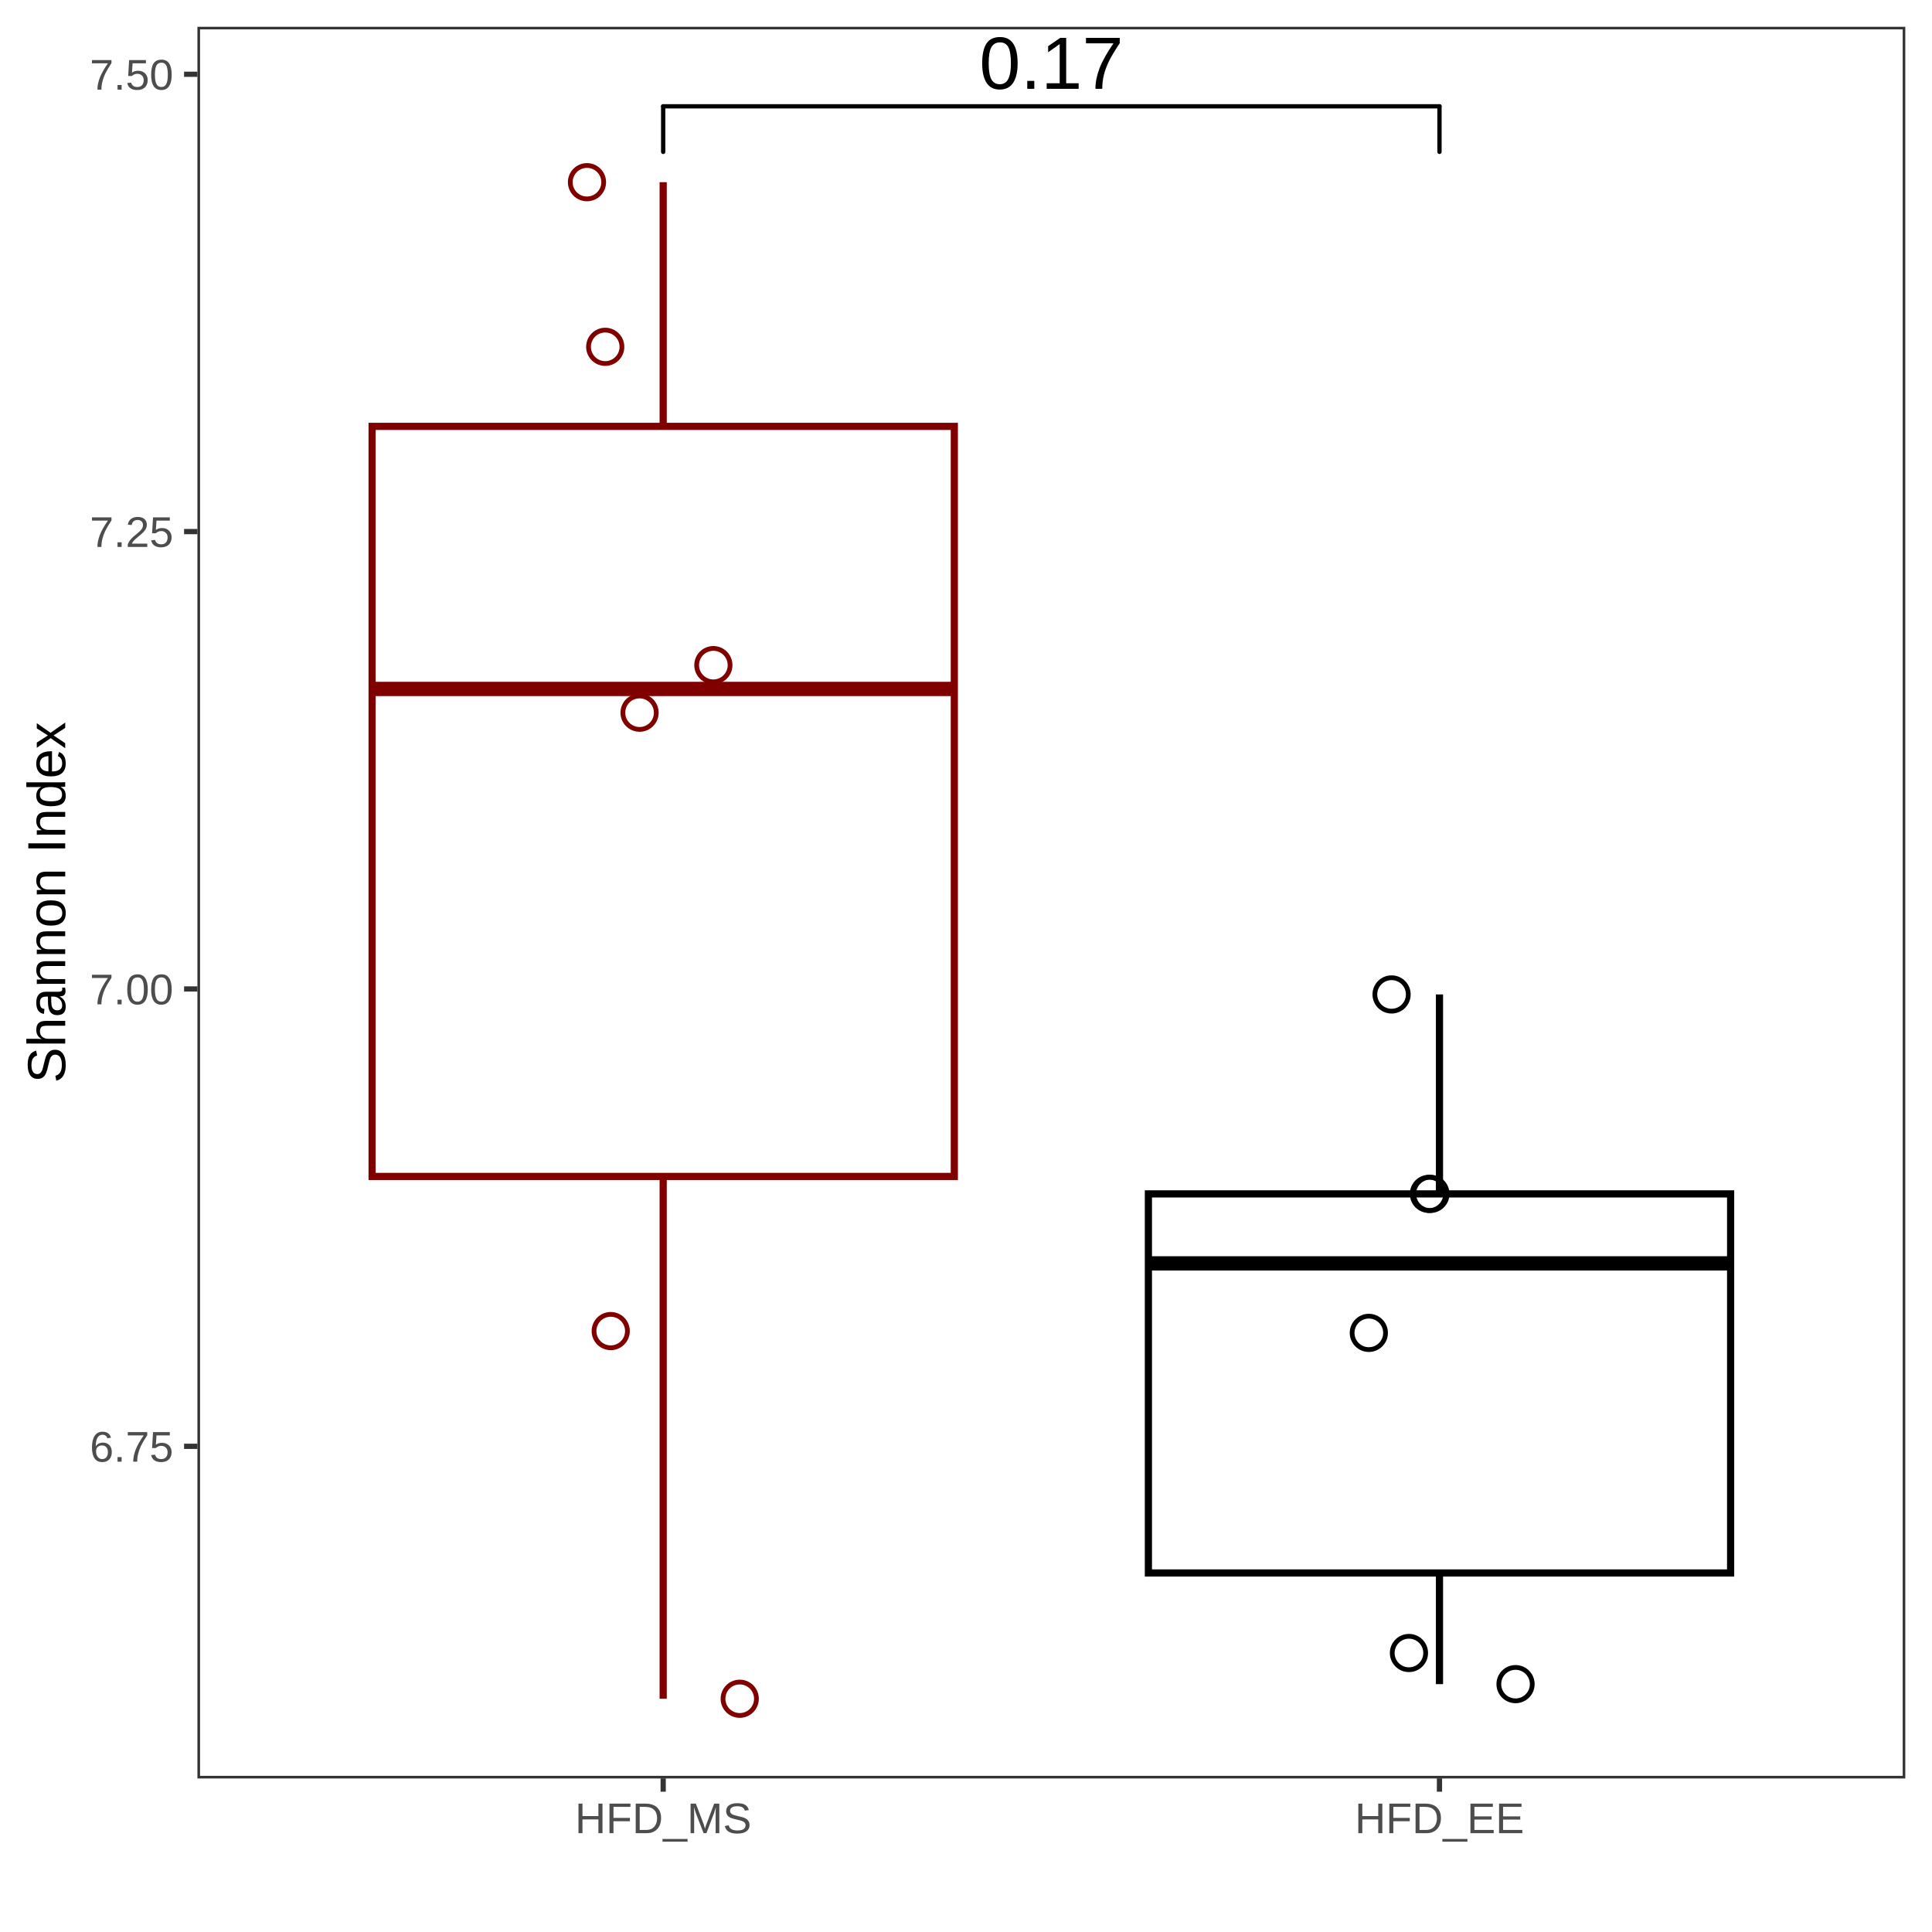
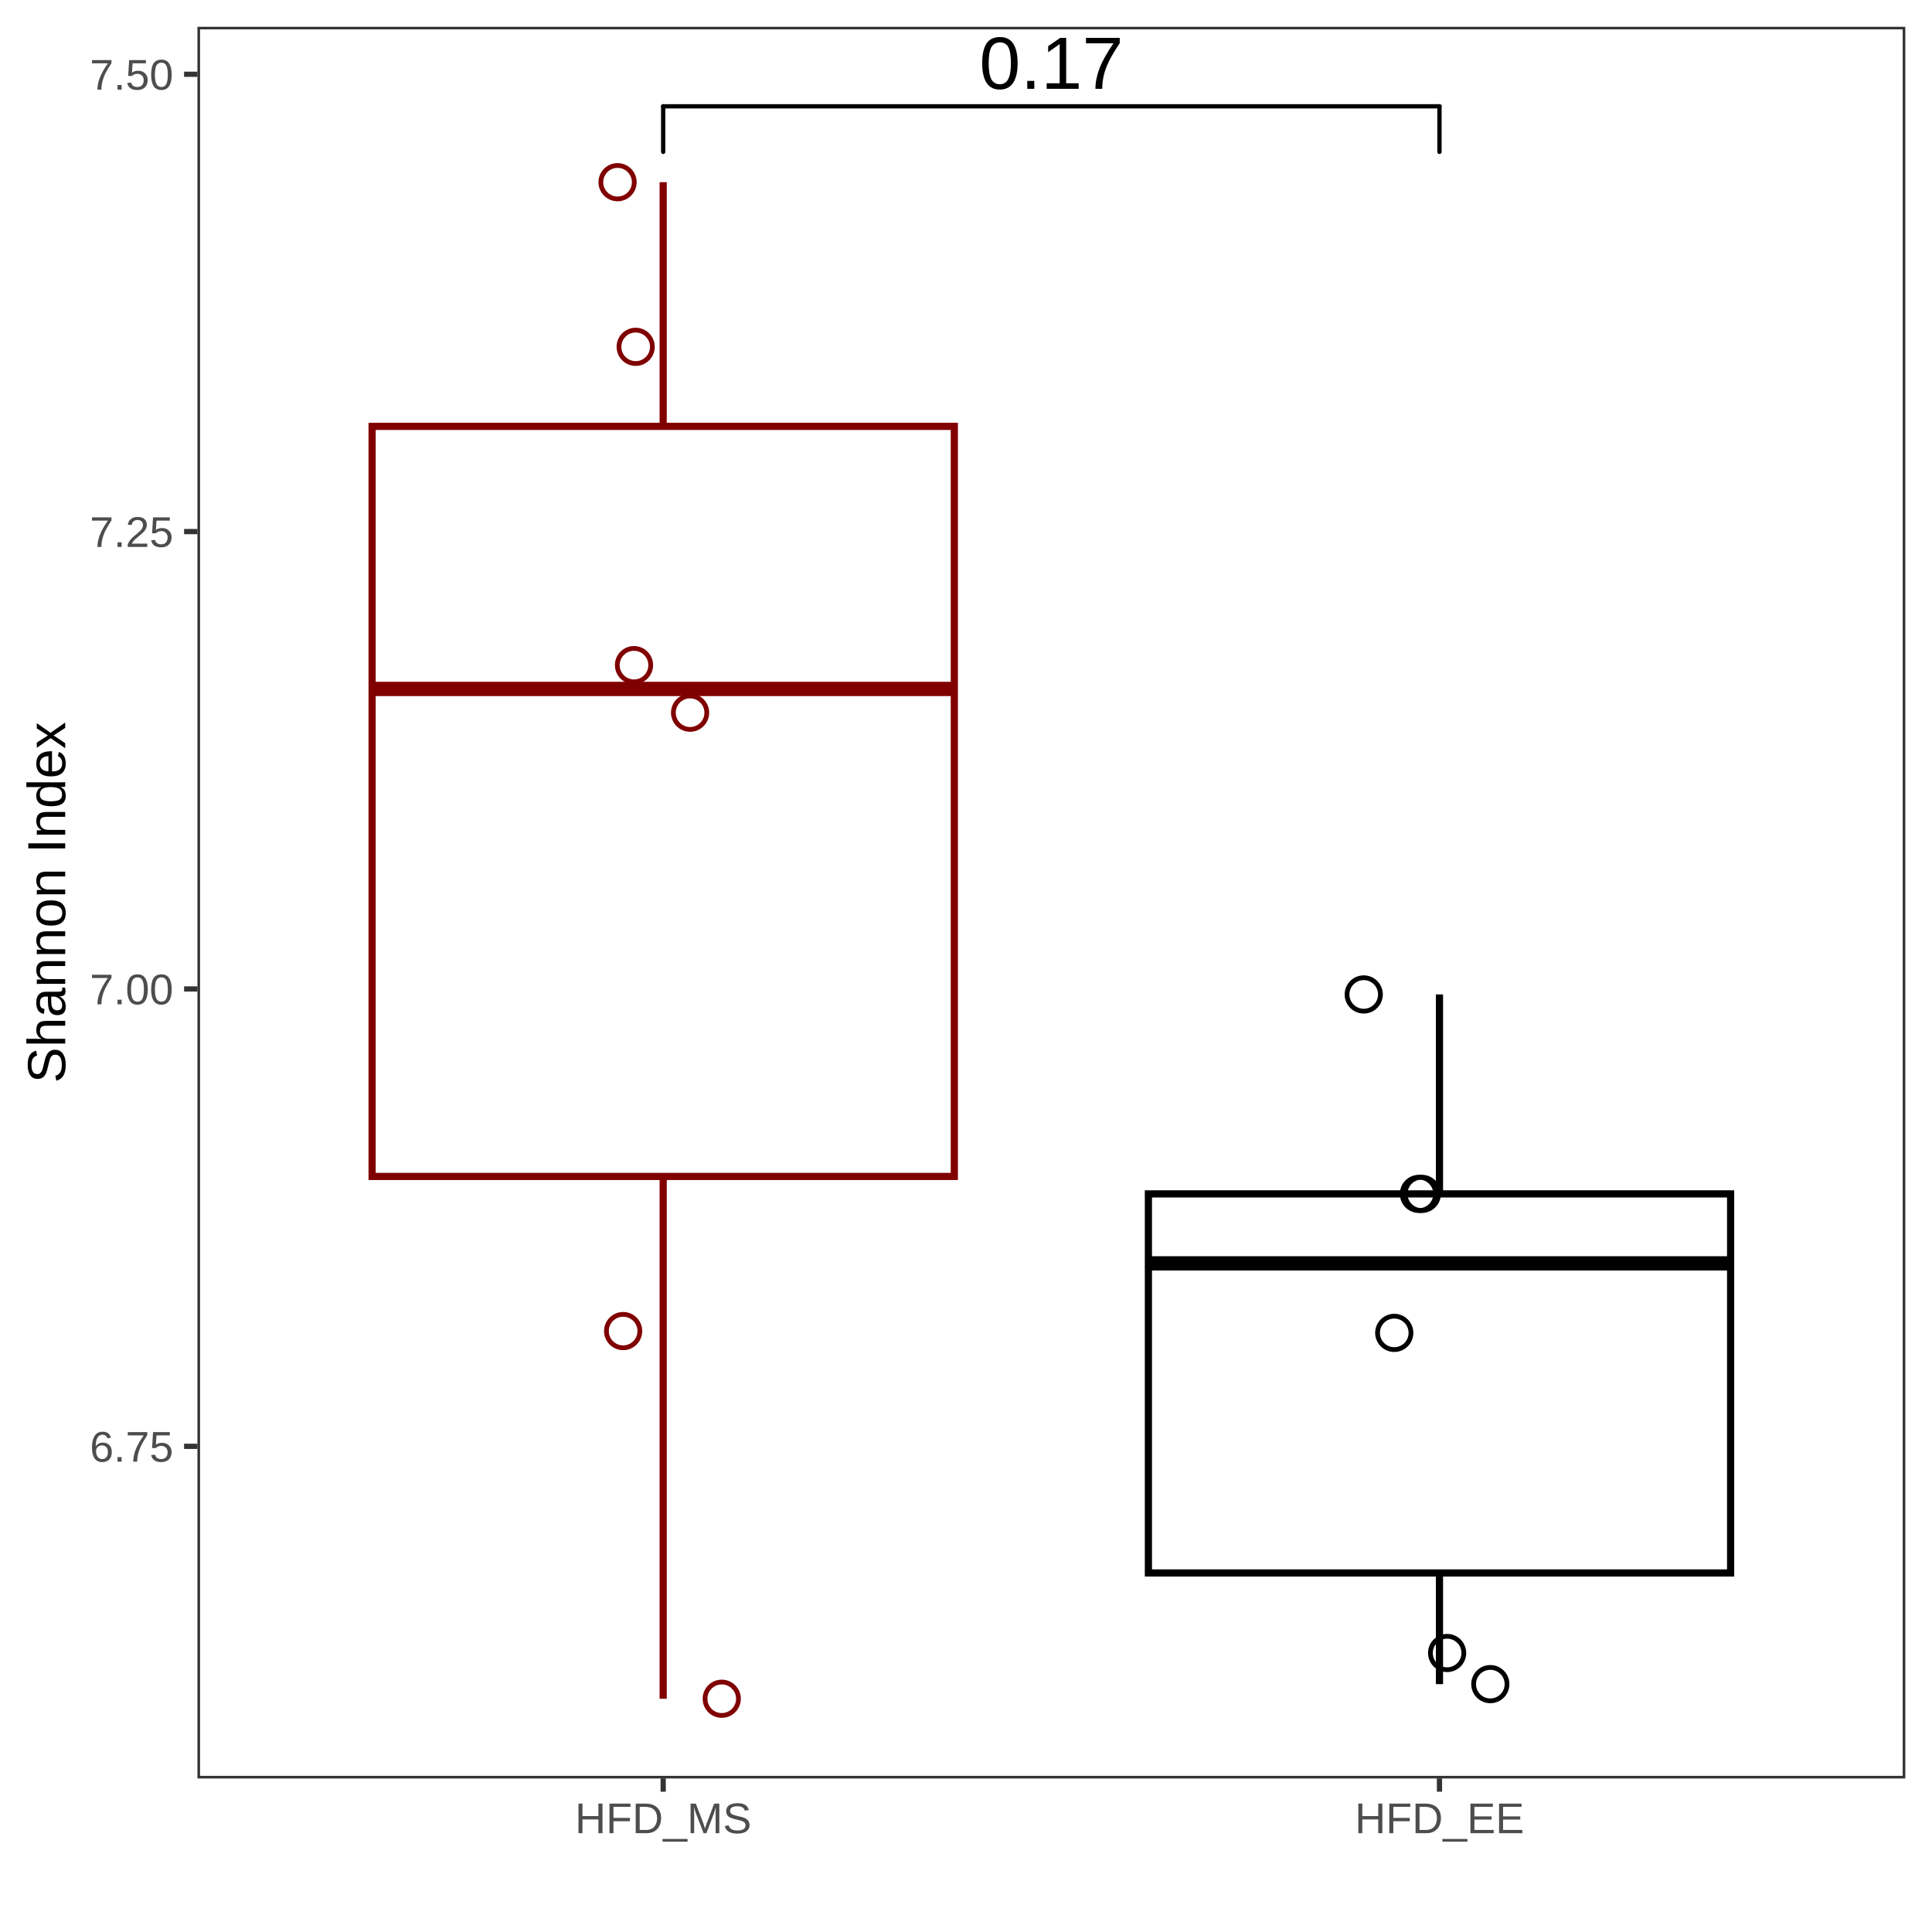
<svg xmlns="http://www.w3.org/2000/svg" class="svglite" width="288.00pt" height="288.00pt" viewBox="0 0 288.00 288.00">
  <defs>
    <style type="text/css">
    .svglite line, .svglite polyline, .svglite polygon, .svglite path, .svglite rect, .svglite circle {
      fill: none;
      stroke: #000000;
      stroke-linecap: round;
      stroke-linejoin: round;
      stroke-miterlimit: 10.00;
    }
    .svglite text {
      white-space: pre;
    }
  </style>
  </defs>
  <rect width="100%" height="100%" style="stroke: none; fill: #FFFFFF;" />
  <defs>
    <clipPath id="cpMC4wMHwyODguMDB8MC4wMHwyODguMDA=">
      <rect x="0.00" y="0.00" width="288.00" height="288.00" />
    </clipPath>
  </defs>
  <g clip-path="url(#cpMC4wMHwyODguMDB8MC4wMHwyODguMDA=)">
    <rect x="0.00" y="0.00" width="288.00" height="288.00" style="stroke-width: 0.78; stroke: #FFFFFF; fill: #FFFFFF;" />
  </g>
  <defs>
    <clipPath id="cpMjkuNDN8Mjg0LjAxfDMuOTl8MjY1LjEw">
      <rect x="29.43" y="3.99" width="254.59" height="261.12" />
    </clipPath>
  </defs>
  <g clip-path="url(#cpMjkuNDN8Mjg0LjAxfDMuOTl8MjY1LjEw)">
    <rect x="29.43" y="3.99" width="254.59" height="261.12" style="stroke-width: 0.78; stroke: none; fill: #FFFFFF;" />
    <line x1="98.86" y1="63.56" x2="98.86" y2="27.16" style="stroke-width: 1.07; stroke: #800000; stroke-linecap: butt;" />
    <line x1="98.86" y1="175.37" x2="98.86" y2="253.23" style="stroke-width: 1.07; stroke: #800000; stroke-linecap: butt;" />
    <polygon points="55.47,63.56 55.47,175.37 142.26,175.37 142.26,63.56 55.47,63.56 " style="stroke-width: 1.07; stroke: #800000; stroke-linecap: butt; stroke-linejoin: miter; fill: #FFFFFF;" />
    <line x1="55.47" y1="102.70" x2="142.26" y2="102.70" style="stroke-width: 2.13; stroke: #800000; stroke-linecap: butt; stroke-linejoin: miter;" />
    <line x1="214.58" y1="177.97" x2="214.58" y2="148.24" style="stroke-width: 1.07; stroke-linecap: butt;" />
    <line x1="214.58" y1="234.48" x2="214.58" y2="251.05" style="stroke-width: 1.07; stroke-linecap: butt;" />
    <polygon points="171.19,177.97 171.19,234.48 257.98,234.48 257.98,177.97 171.19,177.97 " style="stroke-width: 1.07; stroke-linecap: butt; stroke-linejoin: miter; fill: #FFFFFF;" />
    <line x1="171.19" y1="188.33" x2="257.98" y2="188.33" style="stroke-width: 2.13; stroke-linecap: butt; stroke-linejoin: miter;" />
-     <circle cx="213.23" cy="177.97" r="2.49" style="stroke-width: 0.71;" />
-     <circle cx="90.22" cy="51.70" r="2.49" style="stroke-width: 0.71; stroke: #800000;" />
-     <circle cx="207.44" cy="148.24" r="2.49" style="stroke-width: 0.71;" />
-     <circle cx="106.34" cy="99.15" r="2.49" style="stroke-width: 0.71; stroke: #800000;" />
-     <circle cx="225.92" cy="251.05" r="2.49" style="stroke-width: 0.71;" />
-     <circle cx="110.27" cy="253.23" r="2.49" style="stroke-width: 0.71; stroke: #800000;" />
-     <circle cx="210.03" cy="246.41" r="2.49" style="stroke-width: 0.71;" />
-     <circle cx="204.05" cy="198.69" r="2.49" style="stroke-width: 0.71;" />
-     <circle cx="87.50" cy="27.16" r="2.49" style="stroke-width: 0.71; stroke: #800000;" />
-     <circle cx="91.04" cy="198.42" r="2.49" style="stroke-width: 0.71; stroke: #800000;" />
-     <circle cx="213.01" cy="177.97" r="2.49" style="stroke-width: 0.71;" />
-     <circle cx="95.34" cy="106.24" r="2.49" style="stroke-width: 0.71; stroke: #800000;" />
+     <circle cx="211.52" cy="177.97" r="2.49" style="stroke-width: 0.71;" />
+     <circle cx="94.76" cy="51.70" r="2.49" style="stroke-width: 0.71; stroke: #800000;" />
+     <circle cx="203.29" cy="148.24" r="2.49" style="stroke-width: 0.71;" />
+     <circle cx="94.51" cy="99.15" r="2.49" style="stroke-width: 0.71; stroke: #800000;" />
+     <circle cx="222.16" cy="251.05" r="2.49" style="stroke-width: 0.71;" />
+     <circle cx="107.59" cy="253.23" r="2.49" style="stroke-width: 0.71; stroke: #800000;" />
+     <circle cx="215.72" cy="246.41" r="2.49" style="stroke-width: 0.71;" />
+     <circle cx="207.84" cy="198.69" r="2.49" style="stroke-width: 0.71;" />
+     <circle cx="92.06" cy="27.16" r="2.49" style="stroke-width: 0.71; stroke: #800000;" />
+     <circle cx="92.89" cy="198.42" r="2.49" style="stroke-width: 0.71; stroke: #800000;" />
+     <circle cx="211.95" cy="177.97" r="2.49" style="stroke-width: 0.71;" />
+     <circle cx="102.87" cy="106.24" r="2.49" style="stroke-width: 0.71; stroke: #800000;" />
    <text x="156.72" y="13.24" text-anchor="middle" style="font-size: 11.04px; font-family: &quot;Arial&quot;;" textLength="21.47px" lengthAdjust="spacingAndGlyphs">0.17</text>
    <line x1="214.58" y1="22.64" x2="214.58" y2="15.85" style="stroke-width: 0.64;" />
    <line x1="214.58" y1="15.85" x2="98.86" y2="15.85" style="stroke-width: 0.64;" />
    <line x1="98.86" y1="15.85" x2="98.86" y2="22.64" style="stroke-width: 0.64;" />
    <rect x="29.43" y="3.99" width="254.59" height="261.12" style="stroke-width: 0.78; stroke: #333333;" />
  </g>
  <g clip-path="url(#cpMC4wMHwyODguMDB8MC4wMHwyODguMDA=)">
    <text x="25.84" y="217.89" text-anchor="end" style="font-size: 6.40px;fill: #4D4D4D; font-family: &quot;Arial&quot;;" textLength="12.45px" lengthAdjust="spacingAndGlyphs">6.75</text>
    <text x="25.84" y="149.71" text-anchor="end" style="font-size: 6.40px;fill: #4D4D4D; font-family: &quot;Arial&quot;;" textLength="12.45px" lengthAdjust="spacingAndGlyphs">7.00</text>
    <text x="25.84" y="81.53" text-anchor="end" style="font-size: 6.40px;fill: #4D4D4D; font-family: &quot;Arial&quot;;" textLength="12.45px" lengthAdjust="spacingAndGlyphs">7.25</text>
    <text x="25.84" y="13.36" text-anchor="end" style="font-size: 6.40px;fill: #4D4D4D; font-family: &quot;Arial&quot;;" textLength="12.45px" lengthAdjust="spacingAndGlyphs">7.50</text>
    <polyline points="27.44,215.60 29.43,215.60 " style="stroke-width: 0.78; stroke: #333333; stroke-linecap: butt;" />
    <polyline points="27.44,147.42 29.43,147.42 " style="stroke-width: 0.78; stroke: #333333; stroke-linecap: butt;" />
    <polyline points="27.44,79.24 29.43,79.24 " style="stroke-width: 0.78; stroke: #333333; stroke-linecap: butt;" />
    <polyline points="27.44,11.07 29.43,11.07 " style="stroke-width: 0.78; stroke: #333333; stroke-linecap: butt;" />
    <polyline points="98.86,267.09 98.86,265.10 " style="stroke-width: 0.78; stroke: #333333; stroke-linecap: butt;" />
    <polyline points="214.58,267.09 214.58,265.10 " style="stroke-width: 0.78; stroke: #333333; stroke-linecap: butt;" />
    <text x="98.86" y="273.27" text-anchor="middle" style="font-size: 6.40px;fill: #4D4D4D; font-family: &quot;Arial&quot;;" textLength="26.28px" lengthAdjust="spacingAndGlyphs">HFD_MS</text>
    <text x="214.58" y="273.27" text-anchor="middle" style="font-size: 6.40px;fill: #4D4D4D; font-family: &quot;Arial&quot;;" textLength="25.21px" lengthAdjust="spacingAndGlyphs">HFD_EE</text>
    <text transform="translate(9.72,134.54) rotate(-90)" text-anchor="middle" style="font-size: 8.00px; font-family: &quot;Arial&quot;;" textLength="53.83px" lengthAdjust="spacingAndGlyphs">Shannon Index</text>
  </g>
</svg>
